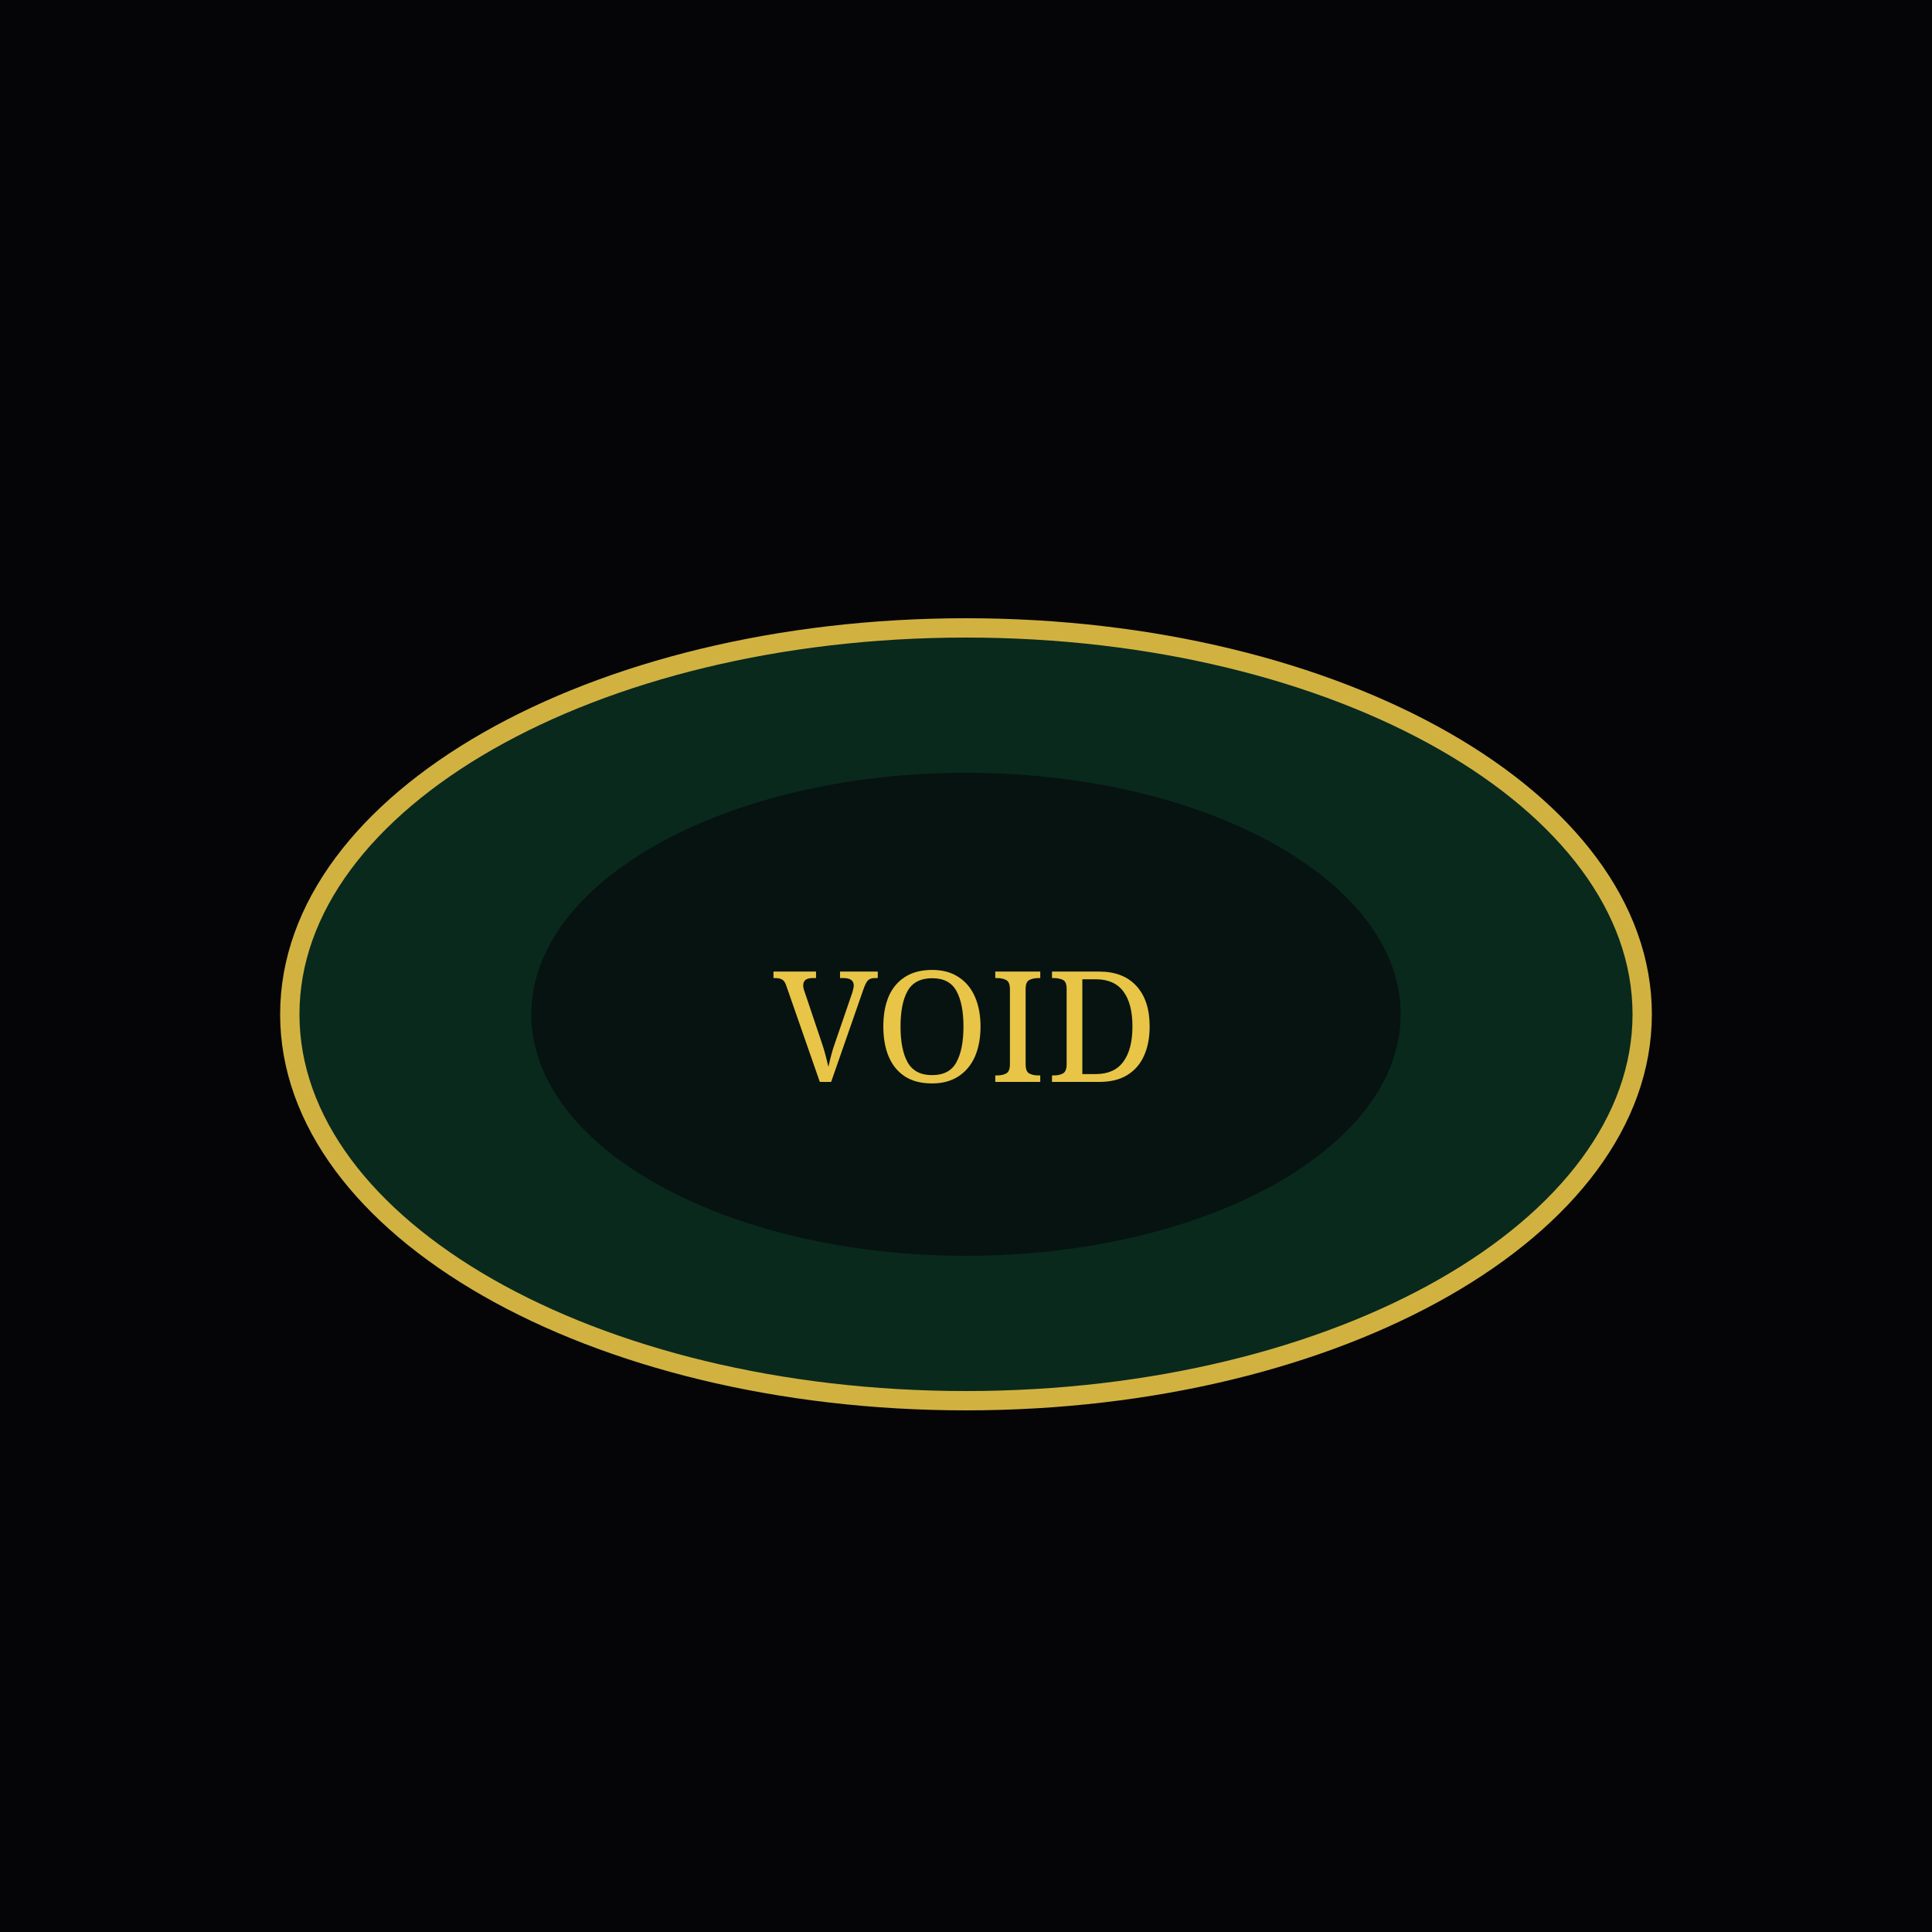
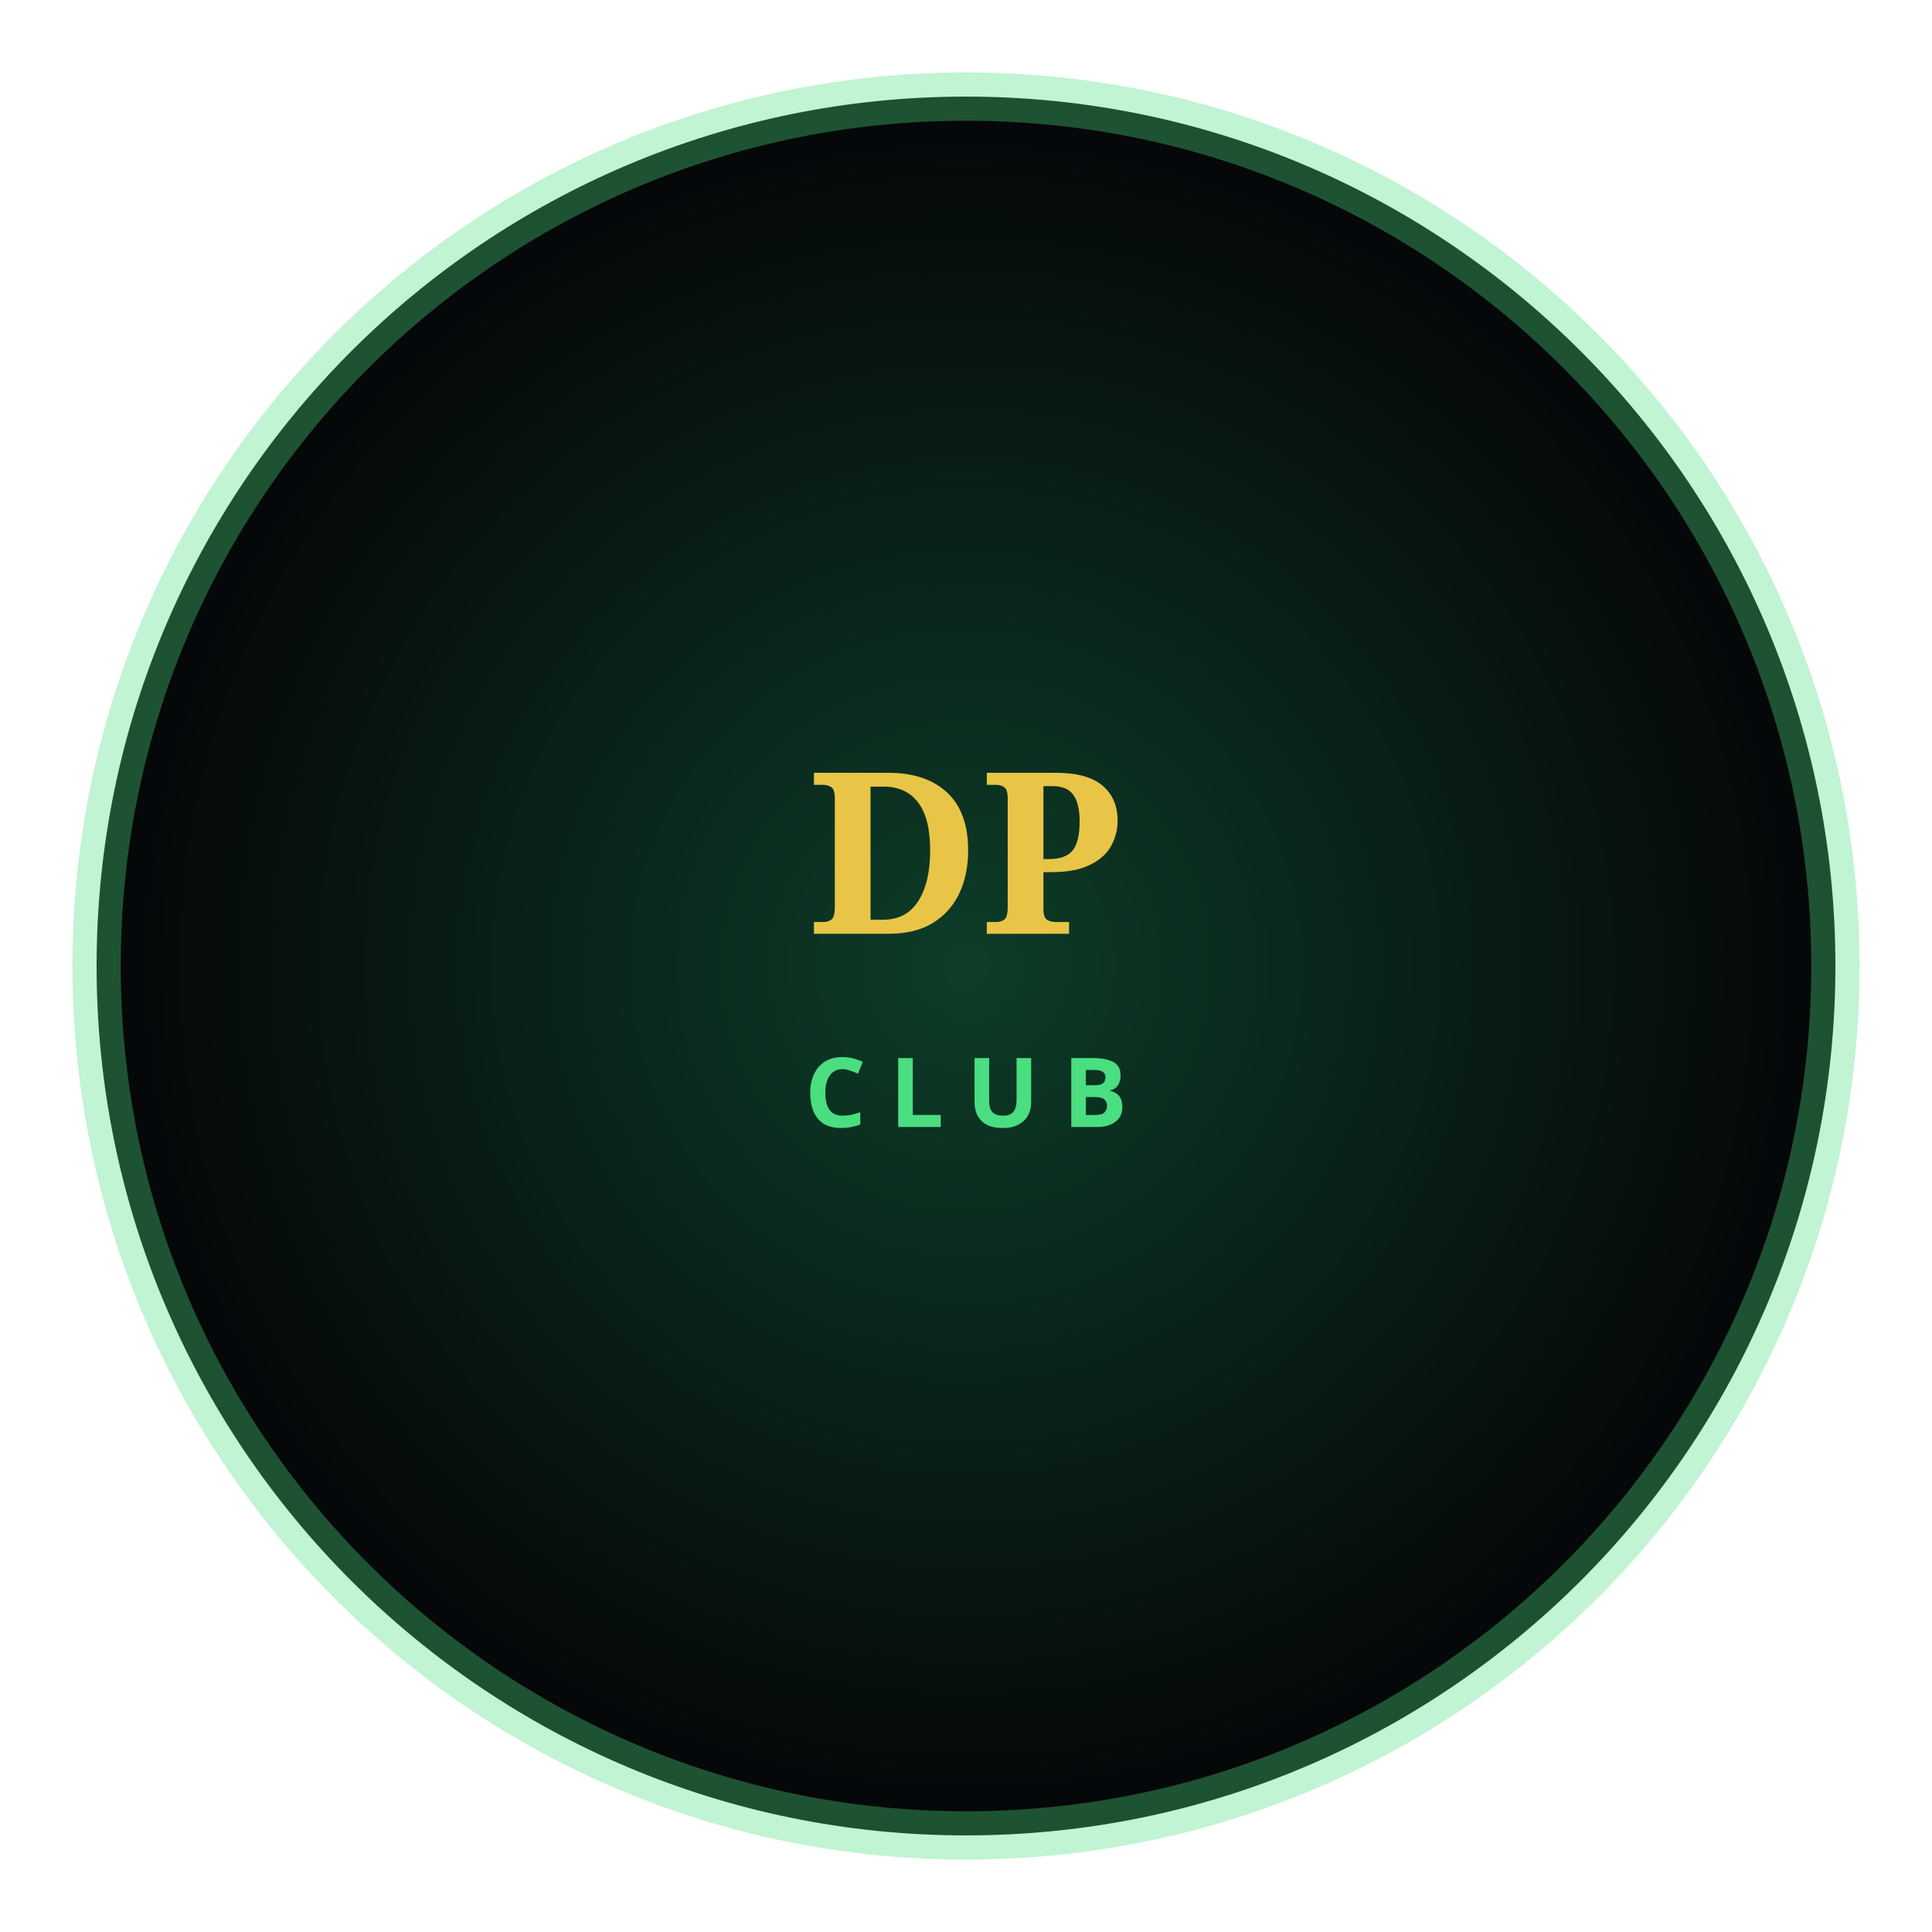
- <svg xmlns="http://www.w3.org/2000/svg" viewBox="0 0 200 200" fill="none">
-   <rect width="200" height="200" fill="#050508" />
-   <ellipse cx="100" cy="105" rx="70" ry="40" fill="#0a2e1f" stroke="#e8c547" stroke-width="2" opacity="0.9" />
-   <ellipse cx="100" cy="105" rx="45" ry="25" fill="#050508" opacity="0.6" />
-   <text x="100" y="112" text-anchor="middle" fill="#e8c547" font-family="Georgia,serif" font-size="16">VOID</text>
+ <svg xmlns="http://www.w3.org/2000/svg" viewBox="0 0 120 120" fill="none">
+   <defs>
+     <radialGradient id="felt" cx="50%" cy="50%" r="50%">
+       <stop stop-color="#0d3d28" />
+       <stop offset="1" stop-color="#050508" />
+     </radialGradient>
+   </defs>
+   <circle cx="60" cy="60" r="54" fill="url(#felt)" stroke="#4ade80" stroke-opacity="0.35" stroke-width="3" />
+   <text x="60" y="58" text-anchor="middle" fill="#e8c547" font-family="Georgia,serif" font-size="14" font-weight="700">DP</text>
+   <text x="60" y="70" text-anchor="middle" fill="#4ade80" font-family="system-ui,sans-serif" font-size="6" font-weight="700" letter-spacing="0.24em">CLUB</text>
</svg>
